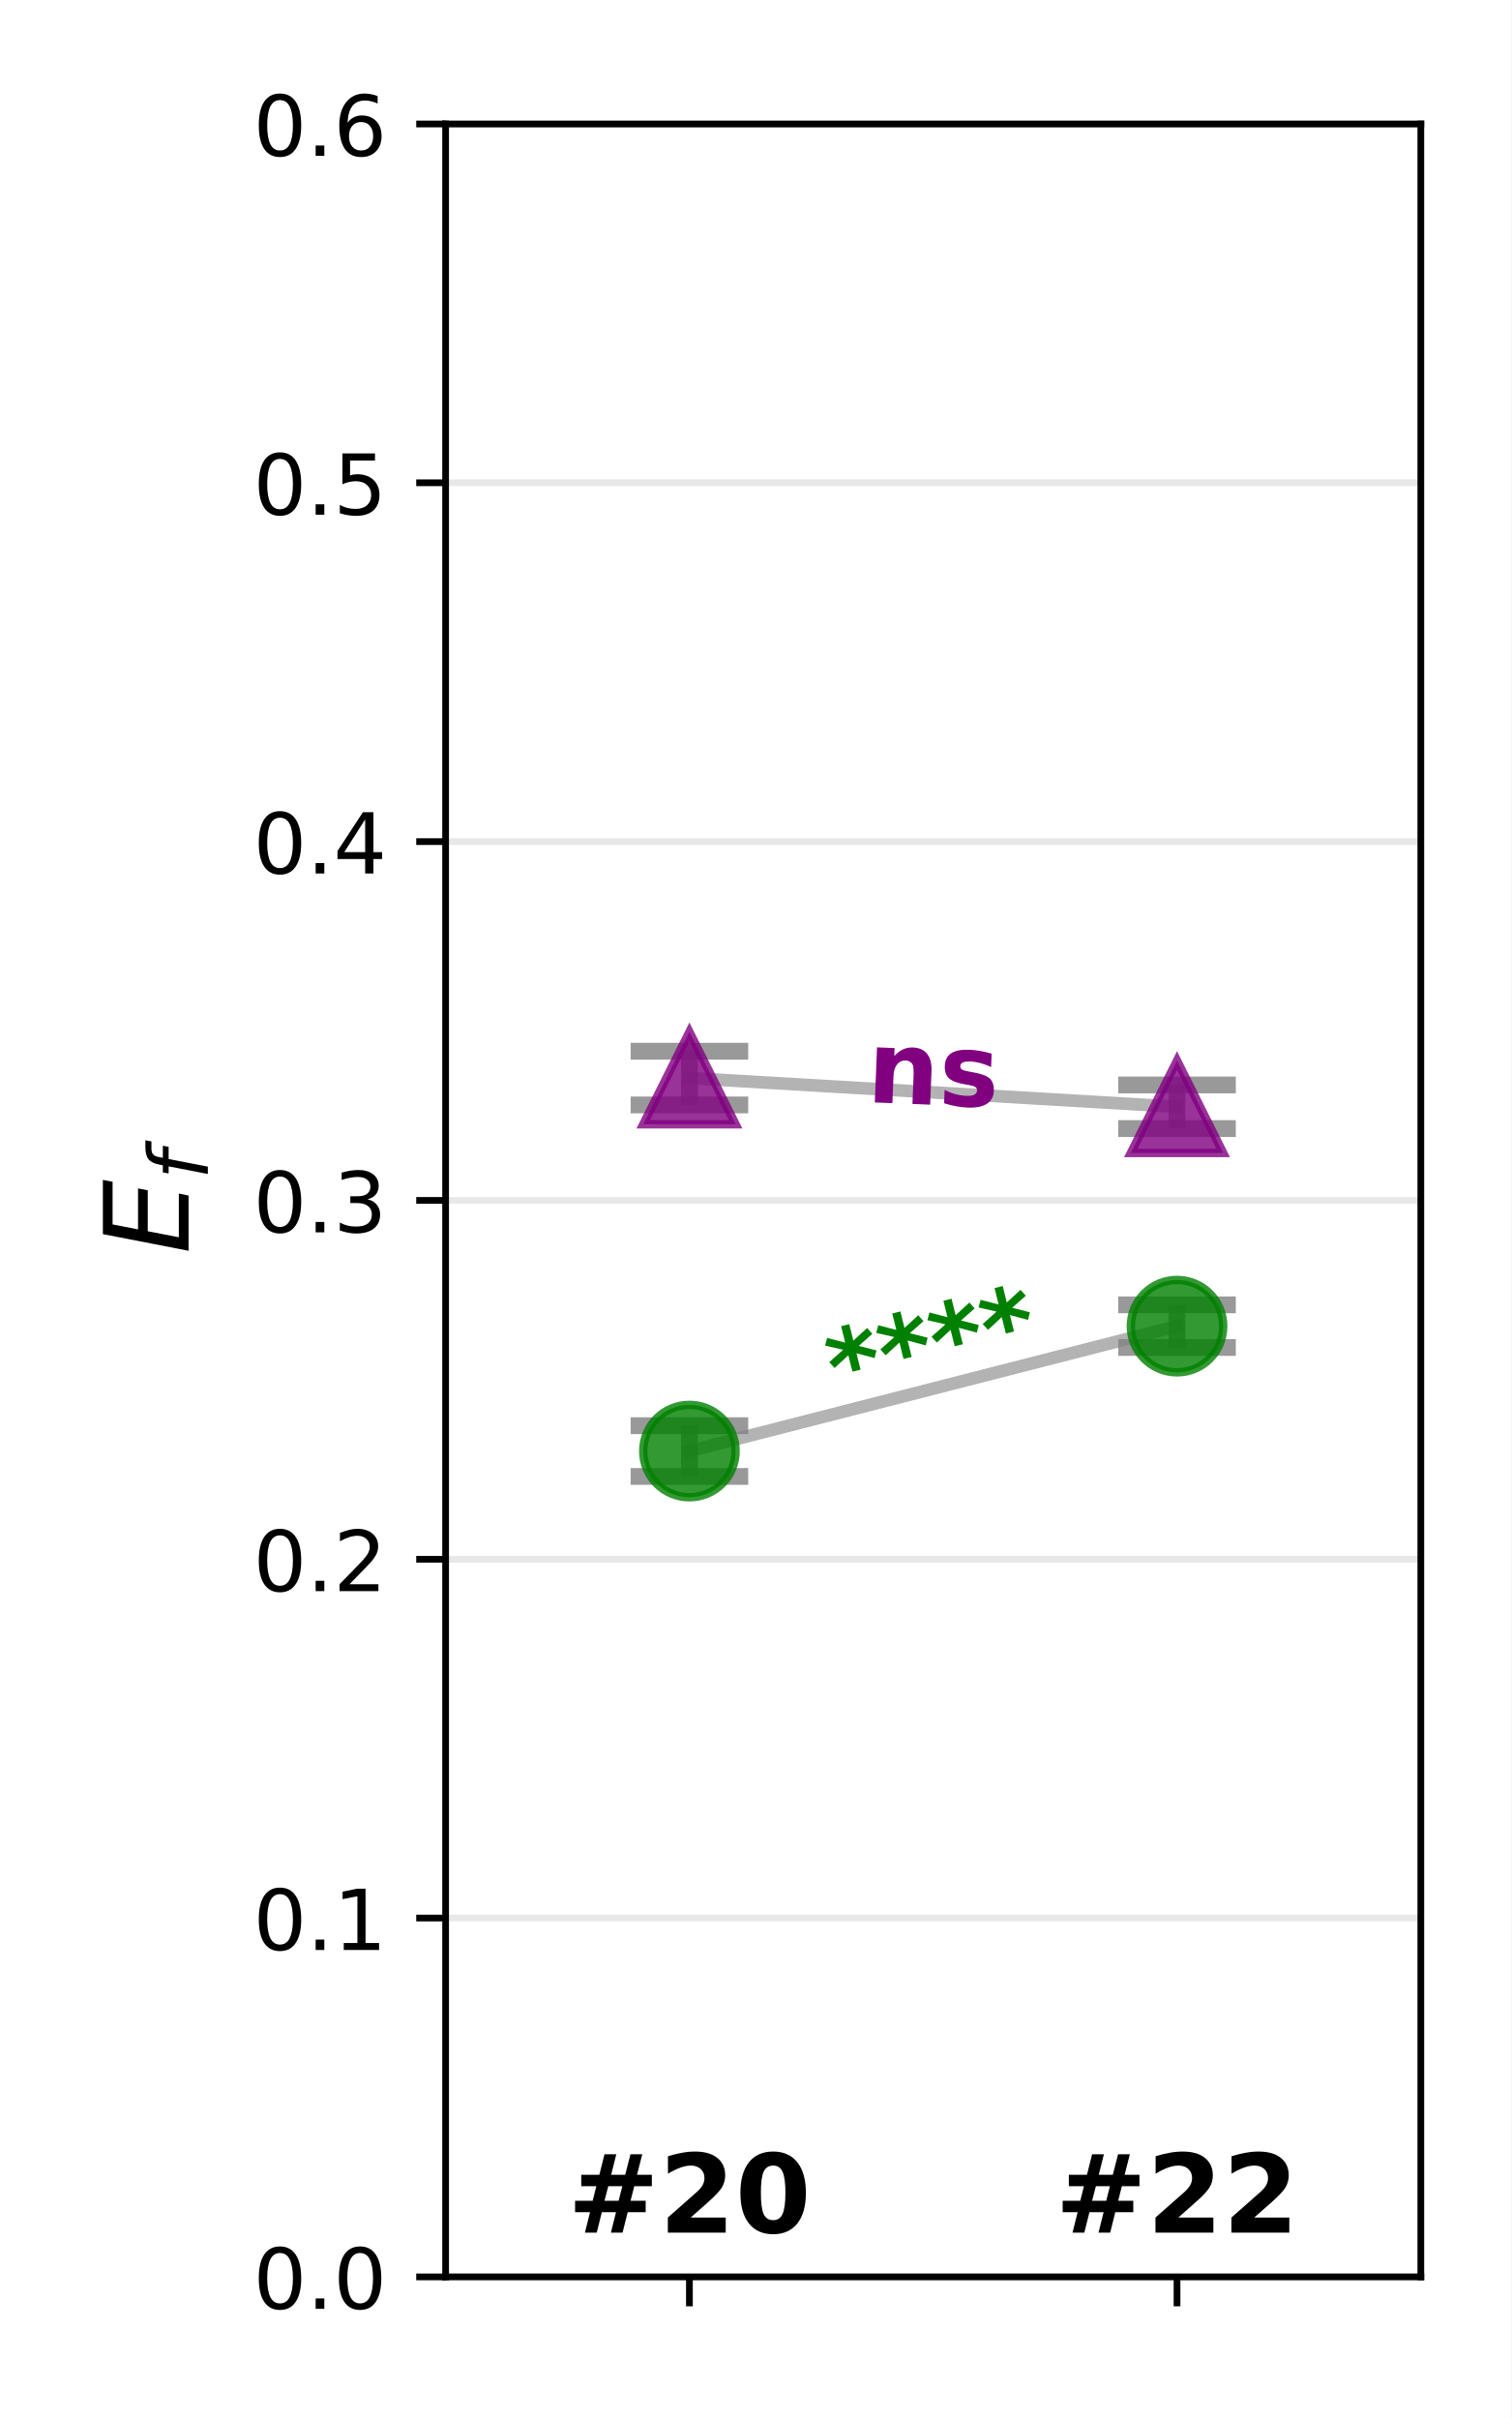
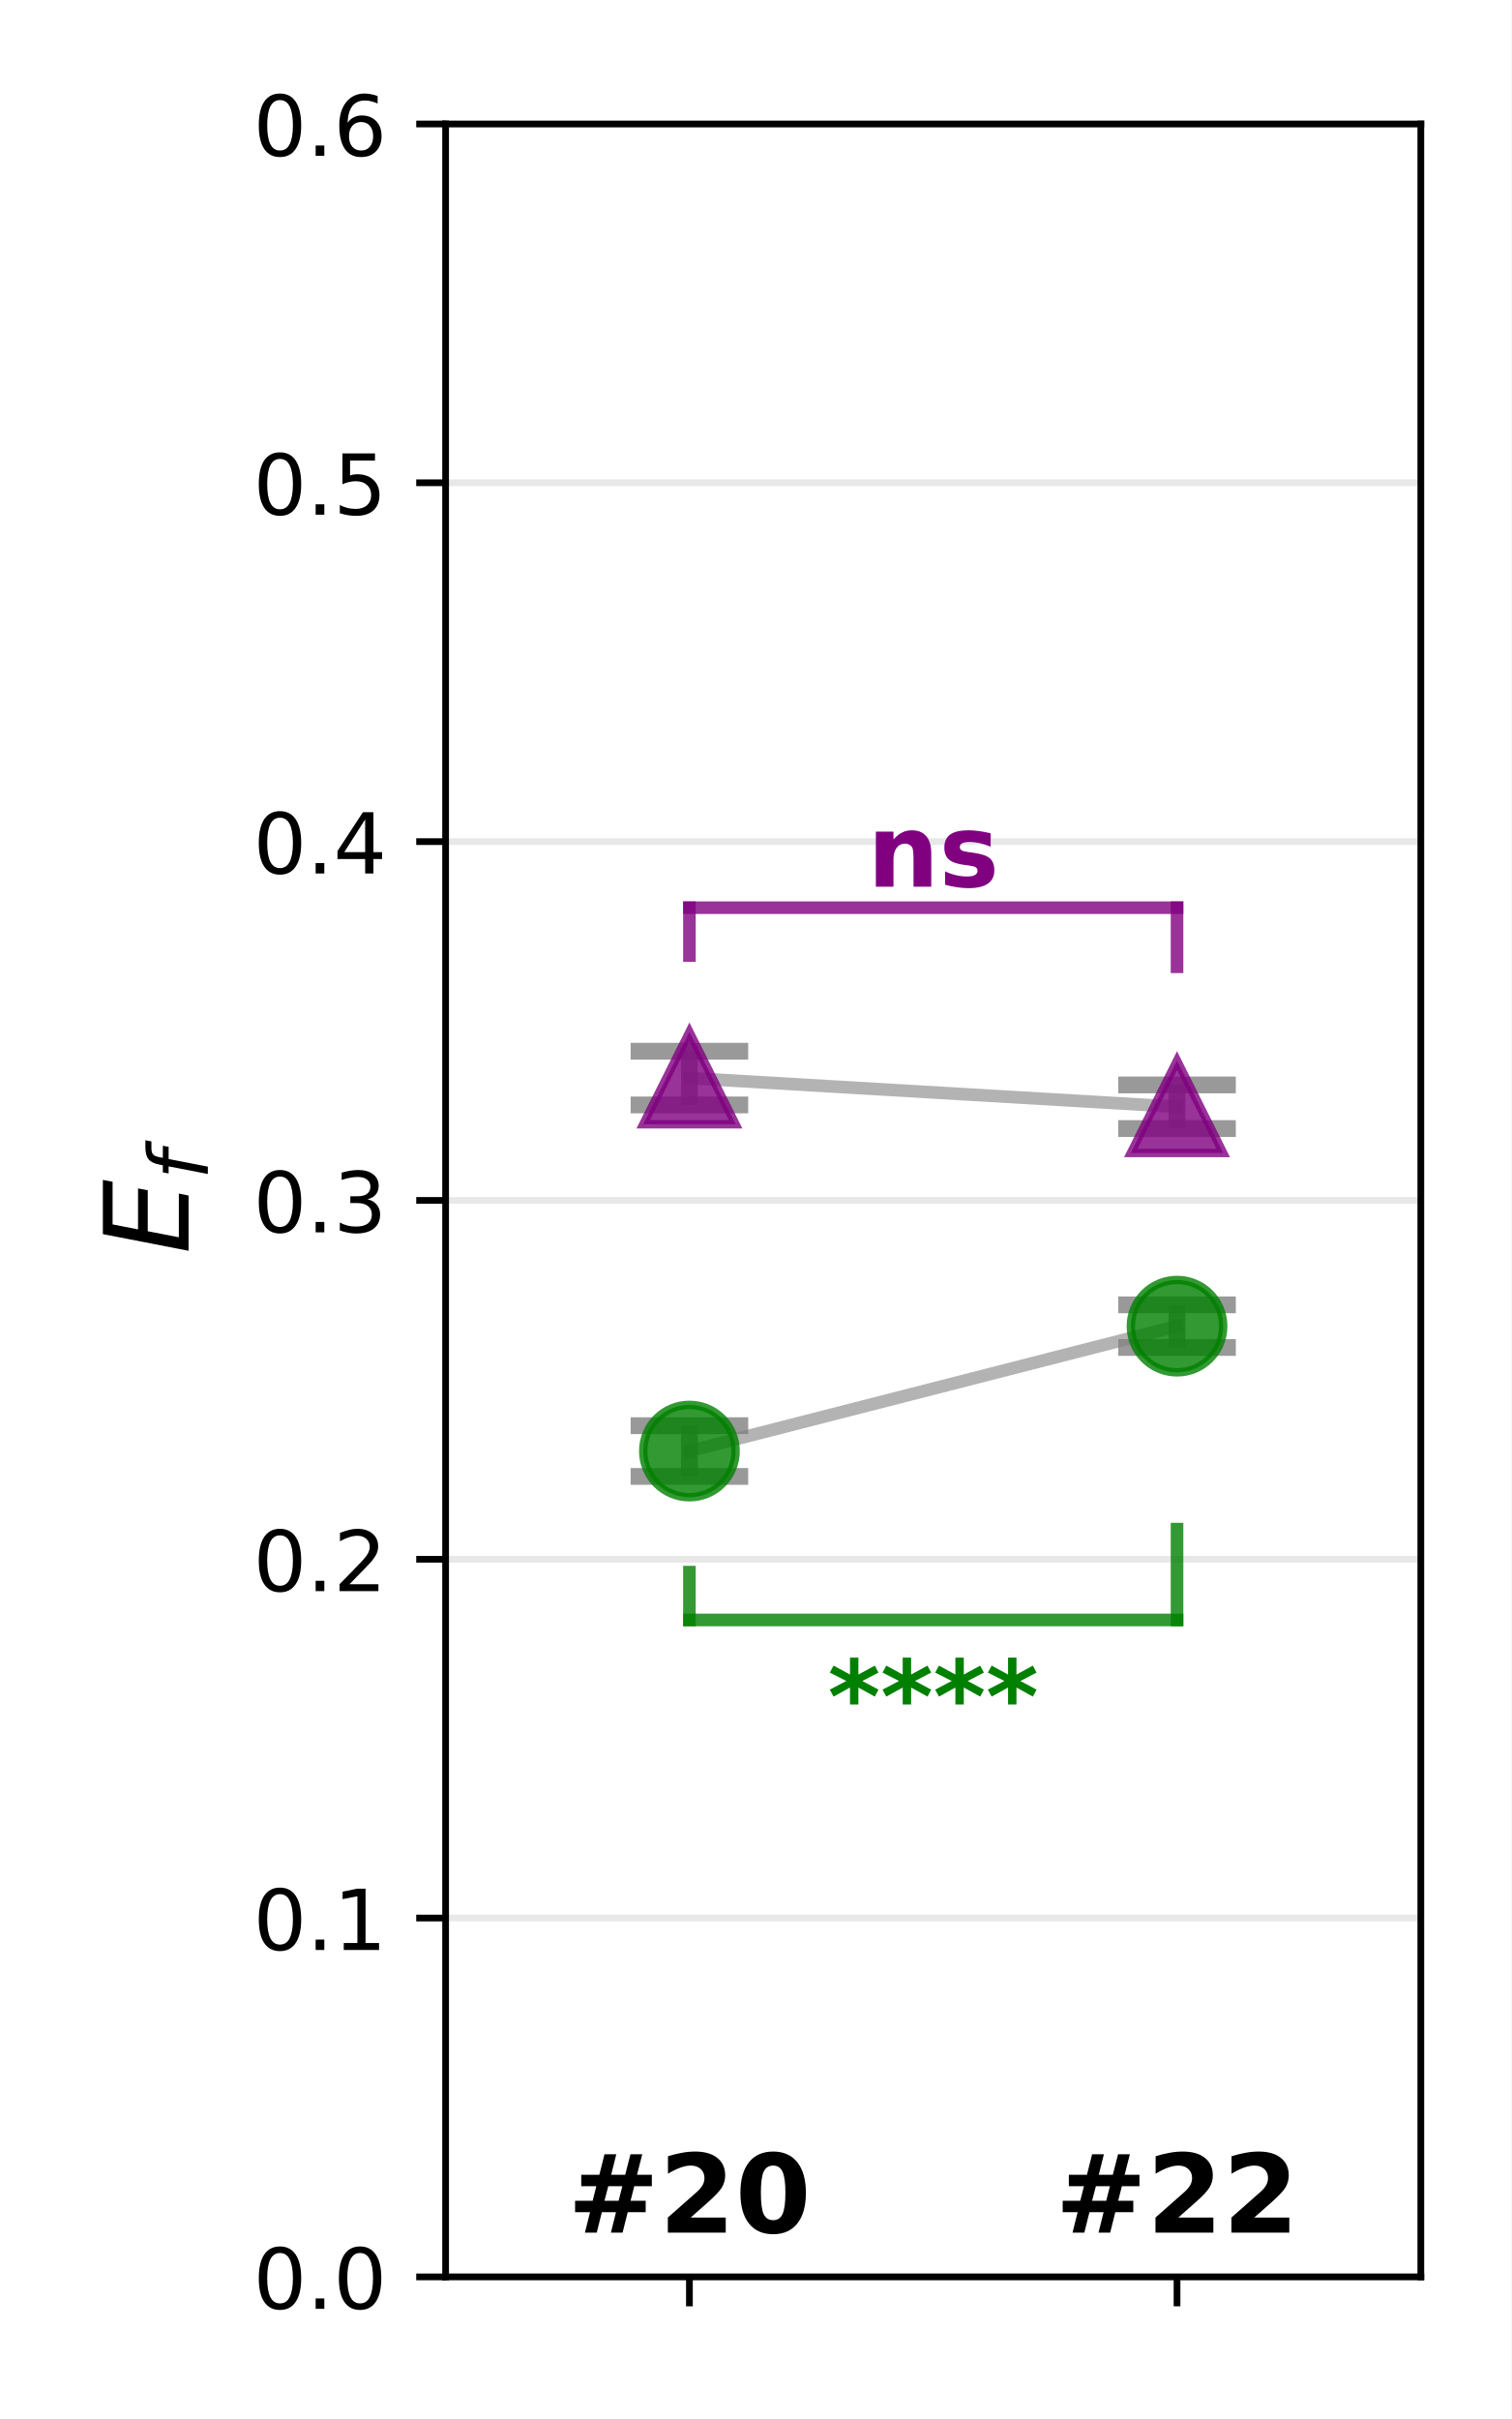
<svg xmlns="http://www.w3.org/2000/svg" xmlns:xlink="http://www.w3.org/1999/xlink" width="180pt" height="288pt" viewBox="0 0 180 288" version="1.1">
  <defs>
    <style type="text/css">*{stroke-linejoin: round; stroke-linecap: butt}</style>
  </defs>
  <g id="figure_1">
    <g id="patch_1">
      <path d="M 0 288  L 180 288  L 180 0  L 0 0  z " style="fill: #ffffff" />
    </g>
    <g id="axes_1">
      <g id="patch_2">
        <path d="M 53.066 271.08  L 169.2 271.08  L 169.2 14.76  L 53.066 14.76  z " style="fill: #ffffff" />
      </g>
      <g id="line2d_1">
-         <path d="M 82.1 128.353  L 140.167 131.769  " clip-path="url(#pc94975df07)" style="fill: none; stroke: #808080; stroke-opacity: 0.6; stroke-width: 1.5; stroke-linecap: square" />
+         <path d="M 82.1 128.353  L 140.167 131.769  " clip-path="url(#pe0fcb2c929)" style="fill: none; stroke: #808080; stroke-opacity: 0.6; stroke-width: 1.5; stroke-linecap: square" />
      </g>
      <g id="line2d_2">
-         <path d="M 82.1 172.76  L 140.167 157.889  " clip-path="url(#pc94975df07)" style="fill: none; stroke: #808080; stroke-opacity: 0.6; stroke-width: 1.5; stroke-linecap: square" />
+         <path d="M 82.1 172.76  L 140.167 157.889  " clip-path="url(#pe0fcb2c929)" style="fill: none; stroke: #808080; stroke-opacity: 0.6; stroke-width: 1.5; stroke-linecap: square" />
      </g>
      <g id="matplotlib.axis_1">
        <g id="xtick_1">
          <g id="line2d_3">
            <defs>
-               <path id="me12434ab90" d="M 0 0  L 0 3.5  " style="stroke: #000000; stroke-width: 0.8" />
+               <path id="md0452e84c8" d="M 0 0  L 0 3.5  " style="stroke: #000000; stroke-width: 0.8" />
            </defs>
            <g>
-               <use xlink:href="#me12434ab90" x="82.1" y="271.08" style="stroke: #000000; stroke-width: 0.8" />
+               <use xlink:href="#md0452e84c8" x="82.1" y="271.08" style="stroke: #000000; stroke-width: 0.8" />
            </g>
          </g>
        </g>
        <g id="xtick_2">
          <g id="line2d_4">
            <g>
-               <use xlink:href="#me12434ab90" x="140.167" y="271.08" style="stroke: #000000; stroke-width: 0.8" />
+               <use xlink:href="#md0452e84c8" x="140.167" y="271.08" style="stroke: #000000; stroke-width: 0.8" />
            </g>
          </g>
        </g>
      </g>
      <g id="matplotlib.axis_2">
        <g id="ytick_1">
          <g id="line2d_5">
-             <path d="M 53.066 271.08  L 169.2 271.08  " clip-path="url(#pc94975df07)" style="fill: none; stroke: #b0b0b0; stroke-opacity: 0.3; stroke-width: 0.8; stroke-linecap: square" />
+             <path d="M 53.066 271.08  L 169.2 271.08  " clip-path="url(#pe0fcb2c929)" style="fill: none; stroke: #b0b0b0; stroke-opacity: 0.3; stroke-width: 0.8; stroke-linecap: square" />
          </g>
          <g id="line2d_6">
            <defs>
-               <path id="m4a34963a83" d="M 0 0  L -3.5 0  " style="stroke: #000000; stroke-width: 0.8" />
+               <path id="m2d9a2b8e7d" d="M 0 0  L -3.5 0  " style="stroke: #000000; stroke-width: 0.8" />
            </defs>
            <g>
-               <use xlink:href="#m4a34963a83" x="53.066" y="271.08" style="stroke: #000000; stroke-width: 0.8" />
+               <use xlink:href="#m2d9a2b8e7d" x="53.066" y="271.08" style="stroke: #000000; stroke-width: 0.8" />
            </g>
          </g>
          <g id="text_1">
            <text style="font-size: 10px; font-family: 'DejaVu Sans', 'Bitstream Vera Sans', 'Computer Modern Sans Serif', 'Lucida Grande', 'Verdana', 'Geneva', 'Lucid', 'Arial', 'Helvetica', 'Avant Garde', sans-serif; text-anchor: end" x="46.066" y="274.879" transform="rotate(-0 46.066 274.8792)">0.0</text>
          </g>
        </g>
        <g id="ytick_2">
          <g id="line2d_7">
-             <path d="M 53.066 228.36  L 169.2 228.36  " clip-path="url(#pc94975df07)" style="fill: none; stroke: #b0b0b0; stroke-opacity: 0.3; stroke-width: 0.8; stroke-linecap: square" />
+             <path d="M 53.066 228.36  L 169.2 228.36  " clip-path="url(#pe0fcb2c929)" style="fill: none; stroke: #b0b0b0; stroke-opacity: 0.3; stroke-width: 0.8; stroke-linecap: square" />
          </g>
          <g id="line2d_8">
            <g>
-               <use xlink:href="#m4a34963a83" x="53.066" y="228.36" style="stroke: #000000; stroke-width: 0.8" />
+               <use xlink:href="#m2d9a2b8e7d" x="53.066" y="228.36" style="stroke: #000000; stroke-width: 0.8" />
            </g>
          </g>
          <g id="text_2">
            <text style="font-size: 10px; font-family: 'DejaVu Sans', 'Bitstream Vera Sans', 'Computer Modern Sans Serif', 'Lucida Grande', 'Verdana', 'Geneva', 'Lucid', 'Arial', 'Helvetica', 'Avant Garde', sans-serif; text-anchor: end" x="46.066" y="232.159" transform="rotate(-0 46.066 232.1592)">0.1</text>
          </g>
        </g>
        <g id="ytick_3">
          <g id="line2d_9">
-             <path d="M 53.066 185.64  L 169.2 185.64  " clip-path="url(#pc94975df07)" style="fill: none; stroke: #b0b0b0; stroke-opacity: 0.3; stroke-width: 0.8; stroke-linecap: square" />
+             <path d="M 53.066 185.64  L 169.2 185.64  " clip-path="url(#pe0fcb2c929)" style="fill: none; stroke: #b0b0b0; stroke-opacity: 0.3; stroke-width: 0.8; stroke-linecap: square" />
          </g>
          <g id="line2d_10">
            <g>
-               <use xlink:href="#m4a34963a83" x="53.066" y="185.64" style="stroke: #000000; stroke-width: 0.8" />
+               <use xlink:href="#m2d9a2b8e7d" x="53.066" y="185.64" style="stroke: #000000; stroke-width: 0.8" />
            </g>
          </g>
          <g id="text_3">
            <text style="font-size: 10px; font-family: 'DejaVu Sans', 'Bitstream Vera Sans', 'Computer Modern Sans Serif', 'Lucida Grande', 'Verdana', 'Geneva', 'Lucid', 'Arial', 'Helvetica', 'Avant Garde', sans-serif; text-anchor: end" x="46.066" y="189.439" transform="rotate(-0 46.066 189.4392)">0.2</text>
          </g>
        </g>
        <g id="ytick_4">
          <g id="line2d_11">
-             <path d="M 53.066 142.92  L 169.2 142.92  " clip-path="url(#pc94975df07)" style="fill: none; stroke: #b0b0b0; stroke-opacity: 0.3; stroke-width: 0.8; stroke-linecap: square" />
+             <path d="M 53.066 142.92  L 169.2 142.92  " clip-path="url(#pe0fcb2c929)" style="fill: none; stroke: #b0b0b0; stroke-opacity: 0.3; stroke-width: 0.8; stroke-linecap: square" />
          </g>
          <g id="line2d_12">
            <g>
-               <use xlink:href="#m4a34963a83" x="53.066" y="142.92" style="stroke: #000000; stroke-width: 0.8" />
+               <use xlink:href="#m2d9a2b8e7d" x="53.066" y="142.92" style="stroke: #000000; stroke-width: 0.8" />
            </g>
          </g>
          <g id="text_4">
            <text style="font-size: 10px; font-family: 'DejaVu Sans', 'Bitstream Vera Sans', 'Computer Modern Sans Serif', 'Lucida Grande', 'Verdana', 'Geneva', 'Lucid', 'Arial', 'Helvetica', 'Avant Garde', sans-serif; text-anchor: end" x="46.066" y="146.719" transform="rotate(-0 46.066 146.7192)">0.3</text>
          </g>
        </g>
        <g id="ytick_5">
          <g id="line2d_13">
-             <path d="M 53.066 100.2  L 169.2 100.2  " clip-path="url(#pc94975df07)" style="fill: none; stroke: #b0b0b0; stroke-opacity: 0.3; stroke-width: 0.8; stroke-linecap: square" />
+             <path d="M 53.066 100.2  L 169.2 100.2  " clip-path="url(#pe0fcb2c929)" style="fill: none; stroke: #b0b0b0; stroke-opacity: 0.3; stroke-width: 0.8; stroke-linecap: square" />
          </g>
          <g id="line2d_14">
            <g>
-               <use xlink:href="#m4a34963a83" x="53.066" y="100.2" style="stroke: #000000; stroke-width: 0.8" />
+               <use xlink:href="#m2d9a2b8e7d" x="53.066" y="100.2" style="stroke: #000000; stroke-width: 0.8" />
            </g>
          </g>
          <g id="text_5">
            <text style="font-size: 10px; font-family: 'DejaVu Sans', 'Bitstream Vera Sans', 'Computer Modern Sans Serif', 'Lucida Grande', 'Verdana', 'Geneva', 'Lucid', 'Arial', 'Helvetica', 'Avant Garde', sans-serif; text-anchor: end" x="46.066" y="103.999" transform="rotate(-0 46.066 103.9992)">0.4</text>
          </g>
        </g>
        <g id="ytick_6">
          <g id="line2d_15">
-             <path d="M 53.066 57.48  L 169.2 57.48  " clip-path="url(#pc94975df07)" style="fill: none; stroke: #b0b0b0; stroke-opacity: 0.3; stroke-width: 0.8; stroke-linecap: square" />
+             <path d="M 53.066 57.48  L 169.2 57.48  " clip-path="url(#pe0fcb2c929)" style="fill: none; stroke: #b0b0b0; stroke-opacity: 0.3; stroke-width: 0.8; stroke-linecap: square" />
          </g>
          <g id="line2d_16">
            <g>
-               <use xlink:href="#m4a34963a83" x="53.066" y="57.48" style="stroke: #000000; stroke-width: 0.8" />
+               <use xlink:href="#m2d9a2b8e7d" x="53.066" y="57.48" style="stroke: #000000; stroke-width: 0.8" />
            </g>
          </g>
          <g id="text_6">
            <text style="font-size: 10px; font-family: 'DejaVu Sans', 'Bitstream Vera Sans', 'Computer Modern Sans Serif', 'Lucida Grande', 'Verdana', 'Geneva', 'Lucid', 'Arial', 'Helvetica', 'Avant Garde', sans-serif; text-anchor: end" x="46.066" y="61.279" transform="rotate(-0 46.066 61.27922)">0.5</text>
          </g>
        </g>
        <g id="ytick_7">
          <g id="line2d_17">
-             <path d="M 53.066 14.76  L 169.2 14.76  " clip-path="url(#pc94975df07)" style="fill: none; stroke: #b0b0b0; stroke-opacity: 0.3; stroke-width: 0.8; stroke-linecap: square" />
+             <path d="M 53.066 14.76  L 169.2 14.76  " clip-path="url(#pe0fcb2c929)" style="fill: none; stroke: #b0b0b0; stroke-opacity: 0.3; stroke-width: 0.8; stroke-linecap: square" />
          </g>
          <g id="line2d_18">
            <g>
-               <use xlink:href="#m4a34963a83" x="53.066" y="14.76" style="stroke: #000000; stroke-width: 0.8" />
+               <use xlink:href="#m2d9a2b8e7d" x="53.066" y="14.76" style="stroke: #000000; stroke-width: 0.8" />
            </g>
          </g>
          <g id="text_7">
            <text style="font-size: 10px; font-family: 'DejaVu Sans', 'Bitstream Vera Sans', 'Computer Modern Sans Serif', 'Lucida Grande', 'Verdana', 'Geneva', 'Lucid', 'Arial', 'Helvetica', 'Avant Garde', sans-serif; text-anchor: end" x="46.066" y="18.559" transform="rotate(-0 46.066 18.55922)">0.6</text>
          </g>
        </g>
        <g id="text_8">
          <g transform="translate(23.25131 149.29) rotate(-90)">
            <text>
              <tspan x="0" y="-0.797" style="font-style: oblique; font-size: 14px; font-family: 'DejaVu Sans'">E</tspan>
              <tspan x="8.846" y="1.5" style="font-style: oblique; font-size: 9.8px; font-family: 'DejaVu Sans'">f</tspan>
            </text>
          </g>
        </g>
      </g>
      <g id="LineCollection_1">
-         <path d="M 82.1 131.549  L 82.1 125.157  " clip-path="url(#pc94975df07)" style="fill: none; stroke: #808080; stroke-opacity: 0.8; stroke-width: 2" />
+         <path d="M 82.1 131.549  L 82.1 125.157  " clip-path="url(#pe0fcb2c929)" style="fill: none; stroke: #808080; stroke-opacity: 0.8; stroke-width: 2" />
      </g>
      <g id="line2d_19">
        <defs>
-           <path id="mc90bdebdff" d="M 7 0  L -7 -0  " style="stroke: #808080; stroke-opacity: 0.8; stroke-width: 2" />
+           <path id="ma1e37d3797" d="M 7 0  L -7 -0  " style="stroke: #808080; stroke-opacity: 0.8; stroke-width: 2" />
        </defs>
-         <g clip-path="url(#pc94975df07)">
-           <use xlink:href="#mc90bdebdff" x="82.1" y="131.549" style="fill: #808080; fill-opacity: 0.8; stroke: #808080; stroke-opacity: 0.8; stroke-width: 2" />
+         <g clip-path="url(#pe0fcb2c929)">
+           <use xlink:href="#ma1e37d3797" x="82.1" y="131.549" style="fill: #808080; fill-opacity: 0.8; stroke: #808080; stroke-opacity: 0.8; stroke-width: 2" />
        </g>
      </g>
      <g id="line2d_20">
-         <g clip-path="url(#pc94975df07)">
-           <use xlink:href="#mc90bdebdff" x="82.1" y="125.157" style="fill: #808080; fill-opacity: 0.8; stroke: #808080; stroke-opacity: 0.8; stroke-width: 2" />
+         <g clip-path="url(#pe0fcb2c929)">
+           <use xlink:href="#ma1e37d3797" x="82.1" y="125.157" style="fill: #808080; fill-opacity: 0.8; stroke: #808080; stroke-opacity: 0.8; stroke-width: 2" />
        </g>
      </g>
      <g id="LineCollection_2">
-         <path d="M 82.1 175.781  L 82.1 169.739  " clip-path="url(#pc94975df07)" style="fill: none; stroke: #808080; stroke-opacity: 0.8; stroke-width: 2" />
+         <path d="M 82.1 175.781  L 82.1 169.739  " clip-path="url(#pe0fcb2c929)" style="fill: none; stroke: #808080; stroke-opacity: 0.8; stroke-width: 2" />
      </g>
      <g id="line2d_21">
-         <g clip-path="url(#pc94975df07)">
-           <use xlink:href="#mc90bdebdff" x="82.1" y="175.781" style="fill: #808080; fill-opacity: 0.8; stroke: #808080; stroke-opacity: 0.8; stroke-width: 2" />
+         <g clip-path="url(#pe0fcb2c929)">
+           <use xlink:href="#ma1e37d3797" x="82.1" y="175.781" style="fill: #808080; fill-opacity: 0.8; stroke: #808080; stroke-opacity: 0.8; stroke-width: 2" />
        </g>
      </g>
      <g id="line2d_22">
-         <g clip-path="url(#pc94975df07)">
-           <use xlink:href="#mc90bdebdff" x="82.1" y="169.739" style="fill: #808080; fill-opacity: 0.8; stroke: #808080; stroke-opacity: 0.8; stroke-width: 2" />
+         <g clip-path="url(#pe0fcb2c929)">
+           <use xlink:href="#ma1e37d3797" x="82.1" y="169.739" style="fill: #808080; fill-opacity: 0.8; stroke: #808080; stroke-opacity: 0.8; stroke-width: 2" />
        </g>
      </g>
      <g id="LineCollection_3">
-         <path d="M 140.167 134.366  L 140.167 129.171  " clip-path="url(#pc94975df07)" style="fill: none; stroke: #808080; stroke-opacity: 0.8; stroke-width: 2" />
+         <path d="M 140.167 134.366  L 140.167 129.171  " clip-path="url(#pe0fcb2c929)" style="fill: none; stroke: #808080; stroke-opacity: 0.8; stroke-width: 2" />
      </g>
      <g id="line2d_23">
-         <g clip-path="url(#pc94975df07)">
-           <use xlink:href="#mc90bdebdff" x="140.167" y="134.366" style="fill: #808080; fill-opacity: 0.8; stroke: #808080; stroke-opacity: 0.8; stroke-width: 2" />
+         <g clip-path="url(#pe0fcb2c929)">
+           <use xlink:href="#ma1e37d3797" x="140.167" y="134.366" style="fill: #808080; fill-opacity: 0.8; stroke: #808080; stroke-opacity: 0.8; stroke-width: 2" />
        </g>
      </g>
      <g id="line2d_24">
-         <g clip-path="url(#pc94975df07)">
-           <use xlink:href="#mc90bdebdff" x="140.167" y="129.171" style="fill: #808080; fill-opacity: 0.8; stroke: #808080; stroke-opacity: 0.8; stroke-width: 2" />
+         <g clip-path="url(#pe0fcb2c929)">
+           <use xlink:href="#ma1e37d3797" x="140.167" y="129.171" style="fill: #808080; fill-opacity: 0.8; stroke: #808080; stroke-opacity: 0.8; stroke-width: 2" />
        </g>
      </g>
      <g id="LineCollection_4">
-         <path d="M 140.167 160.428  L 140.167 155.351  " clip-path="url(#pc94975df07)" style="fill: none; stroke: #808080; stroke-opacity: 0.8; stroke-width: 2" />
+         <path d="M 140.167 160.428  L 140.167 155.351  " clip-path="url(#pe0fcb2c929)" style="fill: none; stroke: #808080; stroke-opacity: 0.8; stroke-width: 2" />
      </g>
      <g id="line2d_25">
-         <g clip-path="url(#pc94975df07)">
-           <use xlink:href="#mc90bdebdff" x="140.167" y="160.428" style="fill: #808080; fill-opacity: 0.8; stroke: #808080; stroke-opacity: 0.8; stroke-width: 2" />
+         <g clip-path="url(#pe0fcb2c929)">
+           <use xlink:href="#ma1e37d3797" x="140.167" y="160.428" style="fill: #808080; fill-opacity: 0.8; stroke: #808080; stroke-opacity: 0.8; stroke-width: 2" />
        </g>
      </g>
      <g id="line2d_26">
-         <g clip-path="url(#pc94975df07)">
-           <use xlink:href="#mc90bdebdff" x="140.167" y="155.351" style="fill: #808080; fill-opacity: 0.8; stroke: #808080; stroke-opacity: 0.8; stroke-width: 2" />
+         <g clip-path="url(#pe0fcb2c929)">
+           <use xlink:href="#ma1e37d3797" x="140.167" y="155.351" style="fill: #808080; fill-opacity: 0.8; stroke: #808080; stroke-opacity: 0.8; stroke-width: 2" />
        </g>
      </g>
      <g id="line2d_27">
+         <path d="M 82.1 108.069  L 82.1 113.765  " clip-path="url(#pe0fcb2c929)" style="fill: none; stroke: #800080; stroke-opacity: 0.8; stroke-width: 1.5; stroke-linecap: square" />
+       </g>
+       <g id="line2d_28">
+         <path d="M 82.1 108.069  L 140.167 108.069  " clip-path="url(#pe0fcb2c929)" style="fill: none; stroke: #800080; stroke-opacity: 0.8; stroke-width: 1.5; stroke-linecap: square" />
+       </g>
+       <g id="line2d_29">
+         <path d="M 140.167 108.069  L 140.167 115.103  " clip-path="url(#pe0fcb2c929)" style="fill: none; stroke: #800080; stroke-opacity: 0.8; stroke-width: 1.5; stroke-linecap: square" />
+       </g>
+       <g id="line2d_30">
+         <path d="M 82.1 192.869  L 82.1 187.173  " clip-path="url(#pe0fcb2c929)" style="fill: none; stroke: #008000; stroke-opacity: 0.8; stroke-width: 1.5; stroke-linecap: square" />
+       </g>
+       <g id="line2d_31">
+         <path d="M 82.1 192.869  L 140.167 192.869  " clip-path="url(#pe0fcb2c929)" style="fill: none; stroke: #008000; stroke-opacity: 0.8; stroke-width: 1.5; stroke-linecap: square" />
+       </g>
+       <g id="line2d_32">
+         <path d="M 140.167 192.869  L 140.167 182.055  " clip-path="url(#pe0fcb2c929)" style="fill: none; stroke: #008000; stroke-opacity: 0.8; stroke-width: 1.5; stroke-linecap: square" />
+       </g>
+       <g id="line2d_33">
        <defs>
-           <path id="m20e71052c3" d="M 0 -5.5  L -5.5 5.5  L 5.5 5.5  z " style="stroke: #800080; stroke-opacity: 0.8; stroke-linejoin: miter" />
+           <path id="mb770a5a82a" d="M 0 -5.5  L -5.5 5.5  L 5.5 5.5  z " style="stroke: #800080; stroke-opacity: 0.8; stroke-linejoin: miter" />
        </defs>
-         <g clip-path="url(#pc94975df07)">
-           <use xlink:href="#m20e71052c3" x="82.1" y="128.353" style="fill: #800080; fill-opacity: 0.8; stroke: #800080; stroke-opacity: 0.8; stroke-linejoin: miter" />
-         </g>
-       </g>
-       <g id="line2d_28">
+         <g clip-path="url(#pe0fcb2c929)">
+           <use xlink:href="#mb770a5a82a" x="82.1" y="128.353" style="fill: #800080; fill-opacity: 0.8; stroke: #800080; stroke-opacity: 0.8; stroke-linejoin: miter" />
+         </g>
+       </g>
+       <g id="line2d_34">
        <defs>
-           <path id="m712ccbe86c" d="M 0 5.5  C 1.459 5.5 2.858 4.92 3.889 3.889  C 4.92 2.858 5.5 1.459 5.5 0  C 5.5 -1.459 4.92 -2.858 3.889 -3.889  C 2.858 -4.92 1.459 -5.5 0 -5.5  C -1.459 -5.5 -2.858 -4.92 -3.889 -3.889  C -4.92 -2.858 -5.5 -1.459 -5.5 0  C -5.5 1.459 -4.92 2.858 -3.889 3.889  C -2.858 4.92 -1.459 5.5 0 5.5  z " style="stroke: #008000; stroke-opacity: 0.8" />
+           <path id="mc32d0c175f" d="M 0 5.5  C 1.459 5.5 2.858 4.92 3.889 3.889  C 4.92 2.858 5.5 1.459 5.5 0  C 5.5 -1.459 4.92 -2.858 3.889 -3.889  C 2.858 -4.92 1.459 -5.5 0 -5.5  C -1.459 -5.5 -2.858 -4.92 -3.889 -3.889  C -4.92 -2.858 -5.5 -1.459 -5.5 0  C -5.5 1.459 -4.92 2.858 -3.889 3.889  C -2.858 4.92 -1.459 5.5 0 5.5  z " style="stroke: #008000; stroke-opacity: 0.8" />
        </defs>
-         <g clip-path="url(#pc94975df07)">
-           <use xlink:href="#m712ccbe86c" x="82.1" y="172.76" style="fill: #008000; fill-opacity: 0.8; stroke: #008000; stroke-opacity: 0.8" />
-         </g>
-       </g>
-       <g id="line2d_29">
-         <g clip-path="url(#pc94975df07)">
-           <use xlink:href="#m20e71052c3" x="140.167" y="131.769" style="fill: #800080; fill-opacity: 0.8; stroke: #800080; stroke-opacity: 0.8; stroke-linejoin: miter" />
-         </g>
-       </g>
-       <g id="line2d_30">
-         <g clip-path="url(#pc94975df07)">
-           <use xlink:href="#m712ccbe86c" x="140.167" y="157.889" style="fill: #008000; fill-opacity: 0.8; stroke: #008000; stroke-opacity: 0.8" />
+         <g clip-path="url(#pe0fcb2c929)">
+           <use xlink:href="#mc32d0c175f" x="82.1" y="172.76" style="fill: #008000; fill-opacity: 0.8; stroke: #008000; stroke-opacity: 0.8" />
+         </g>
+       </g>
+       <g id="line2d_35">
+         <g clip-path="url(#pe0fcb2c929)">
+           <use xlink:href="#mb770a5a82a" x="140.167" y="131.769" style="fill: #800080; fill-opacity: 0.8; stroke: #800080; stroke-opacity: 0.8; stroke-linejoin: miter" />
+         </g>
+       </g>
+       <g id="line2d_36">
+         <g clip-path="url(#pe0fcb2c929)">
+           <use xlink:href="#mc32d0c175f" x="140.167" y="157.889" style="fill: #008000; fill-opacity: 0.8; stroke: #008000; stroke-opacity: 0.8" />
        </g>
      </g>
      <g id="patch_3">
        <path d="M 53.066 271.08  L 53.066 14.76  " style="fill: none; stroke: #000000; stroke-width: 0.8; stroke-linejoin: miter; stroke-linecap: square" />
      </g>
      <g id="patch_4">
        <path d="M 169.2 271.08  L 169.2 14.76  " style="fill: none; stroke: #000000; stroke-width: 0.8; stroke-linejoin: miter; stroke-linecap: square" />
      </g>
      <g id="patch_5">
        <path d="M 53.066 271.08  L 169.2 271.08  " style="fill: none; stroke: #000000; stroke-width: 0.8; stroke-linejoin: miter; stroke-linecap: square" />
      </g>
      <g id="patch_6">
        <path d="M 53.066 14.76  L 169.2 14.76  " style="fill: none; stroke: #000000; stroke-width: 0.8; stroke-linejoin: miter; stroke-linecap: square" />
      </g>
      <g id="text_9">
-         <text style="font-weight: 700; font-size: 12px; font-family: 'DejaVu Sans', 'Bitstream Vera Sans', 'Computer Modern Sans Serif', 'Lucida Grande', 'Verdana', 'Geneva', 'Lucid', 'Arial', 'Helvetica', 'Avant Garde', sans-serif; fill: #800080" transform="translate(103.1647 131.2126) rotate(-357.7096)">ns</text>
+         <text style="font-weight: 700; font-size: 12px; font-family: 'DejaVu Sans', 'Bitstream Vera Sans', 'Computer Modern Sans Serif', 'Lucida Grande', 'Verdana', 'Geneva', 'Lucid', 'Arial', 'Helvetica', 'Avant Garde', sans-serif; text-anchor: middle; fill: #800080" x="111.133" y="105.574" transform="rotate(-0 111.133 105.5736)">ns</text>
      </g>
      <g id="text_10">
-         <text style="font-weight: 700; font-size: 12px; font-family: 'DejaVu Sans', 'Bitstream Vera Sans', 'Computer Modern Sans Serif', 'Lucida Grande', 'Verdana', 'Geneva', 'Lucid', 'Arial', 'Helvetica', 'Avant Garde', sans-serif; fill: #008000" transform="translate(99.75079 167.1746) rotate(-13.95552)">****</text>
+         <text style="font-weight: 700; font-size: 12px; font-family: 'DejaVu Sans', 'Bitstream Vera Sans', 'Computer Modern Sans Serif', 'Lucida Grande', 'Verdana', 'Geneva', 'Lucid', 'Arial', 'Helvetica', 'Avant Garde', sans-serif; text-anchor: middle; fill: #008000" x="111.133" y="206.259" transform="rotate(-0 111.133 206.2586)">****</text>
      </g>
      <g id="text_11">
        <text style="font-weight: 700; font-size: 13px; font-family: 'DejaVu Sans', 'Bitstream Vera Sans', 'Computer Modern Sans Serif', 'Lucida Grande', 'Verdana', 'Geneva', 'Lucid', 'Arial', 'Helvetica', 'Avant Garde', sans-serif; text-anchor: middle" x="82.1" y="265.813" transform="rotate(-0 82.0995 265.8132)">#20</text>
      </g>
      <g id="text_12">
        <text style="font-weight: 700; font-size: 13px; font-family: 'DejaVu Sans', 'Bitstream Vera Sans', 'Computer Modern Sans Serif', 'Lucida Grande', 'Verdana', 'Geneva', 'Lucid', 'Arial', 'Helvetica', 'Avant Garde', sans-serif; text-anchor: middle" x="140.167" y="265.813" transform="rotate(-0 140.1665 265.8132)">#22</text>
      </g>
    </g>
  </g>
  <defs>
-     <clipPath id="pc94975df07">
+     <clipPath id="pe0fcb2c929">
      <rect x="53.066" y="14.76" width="116.134" height="256.32" />
    </clipPath>
  </defs>
</svg>
